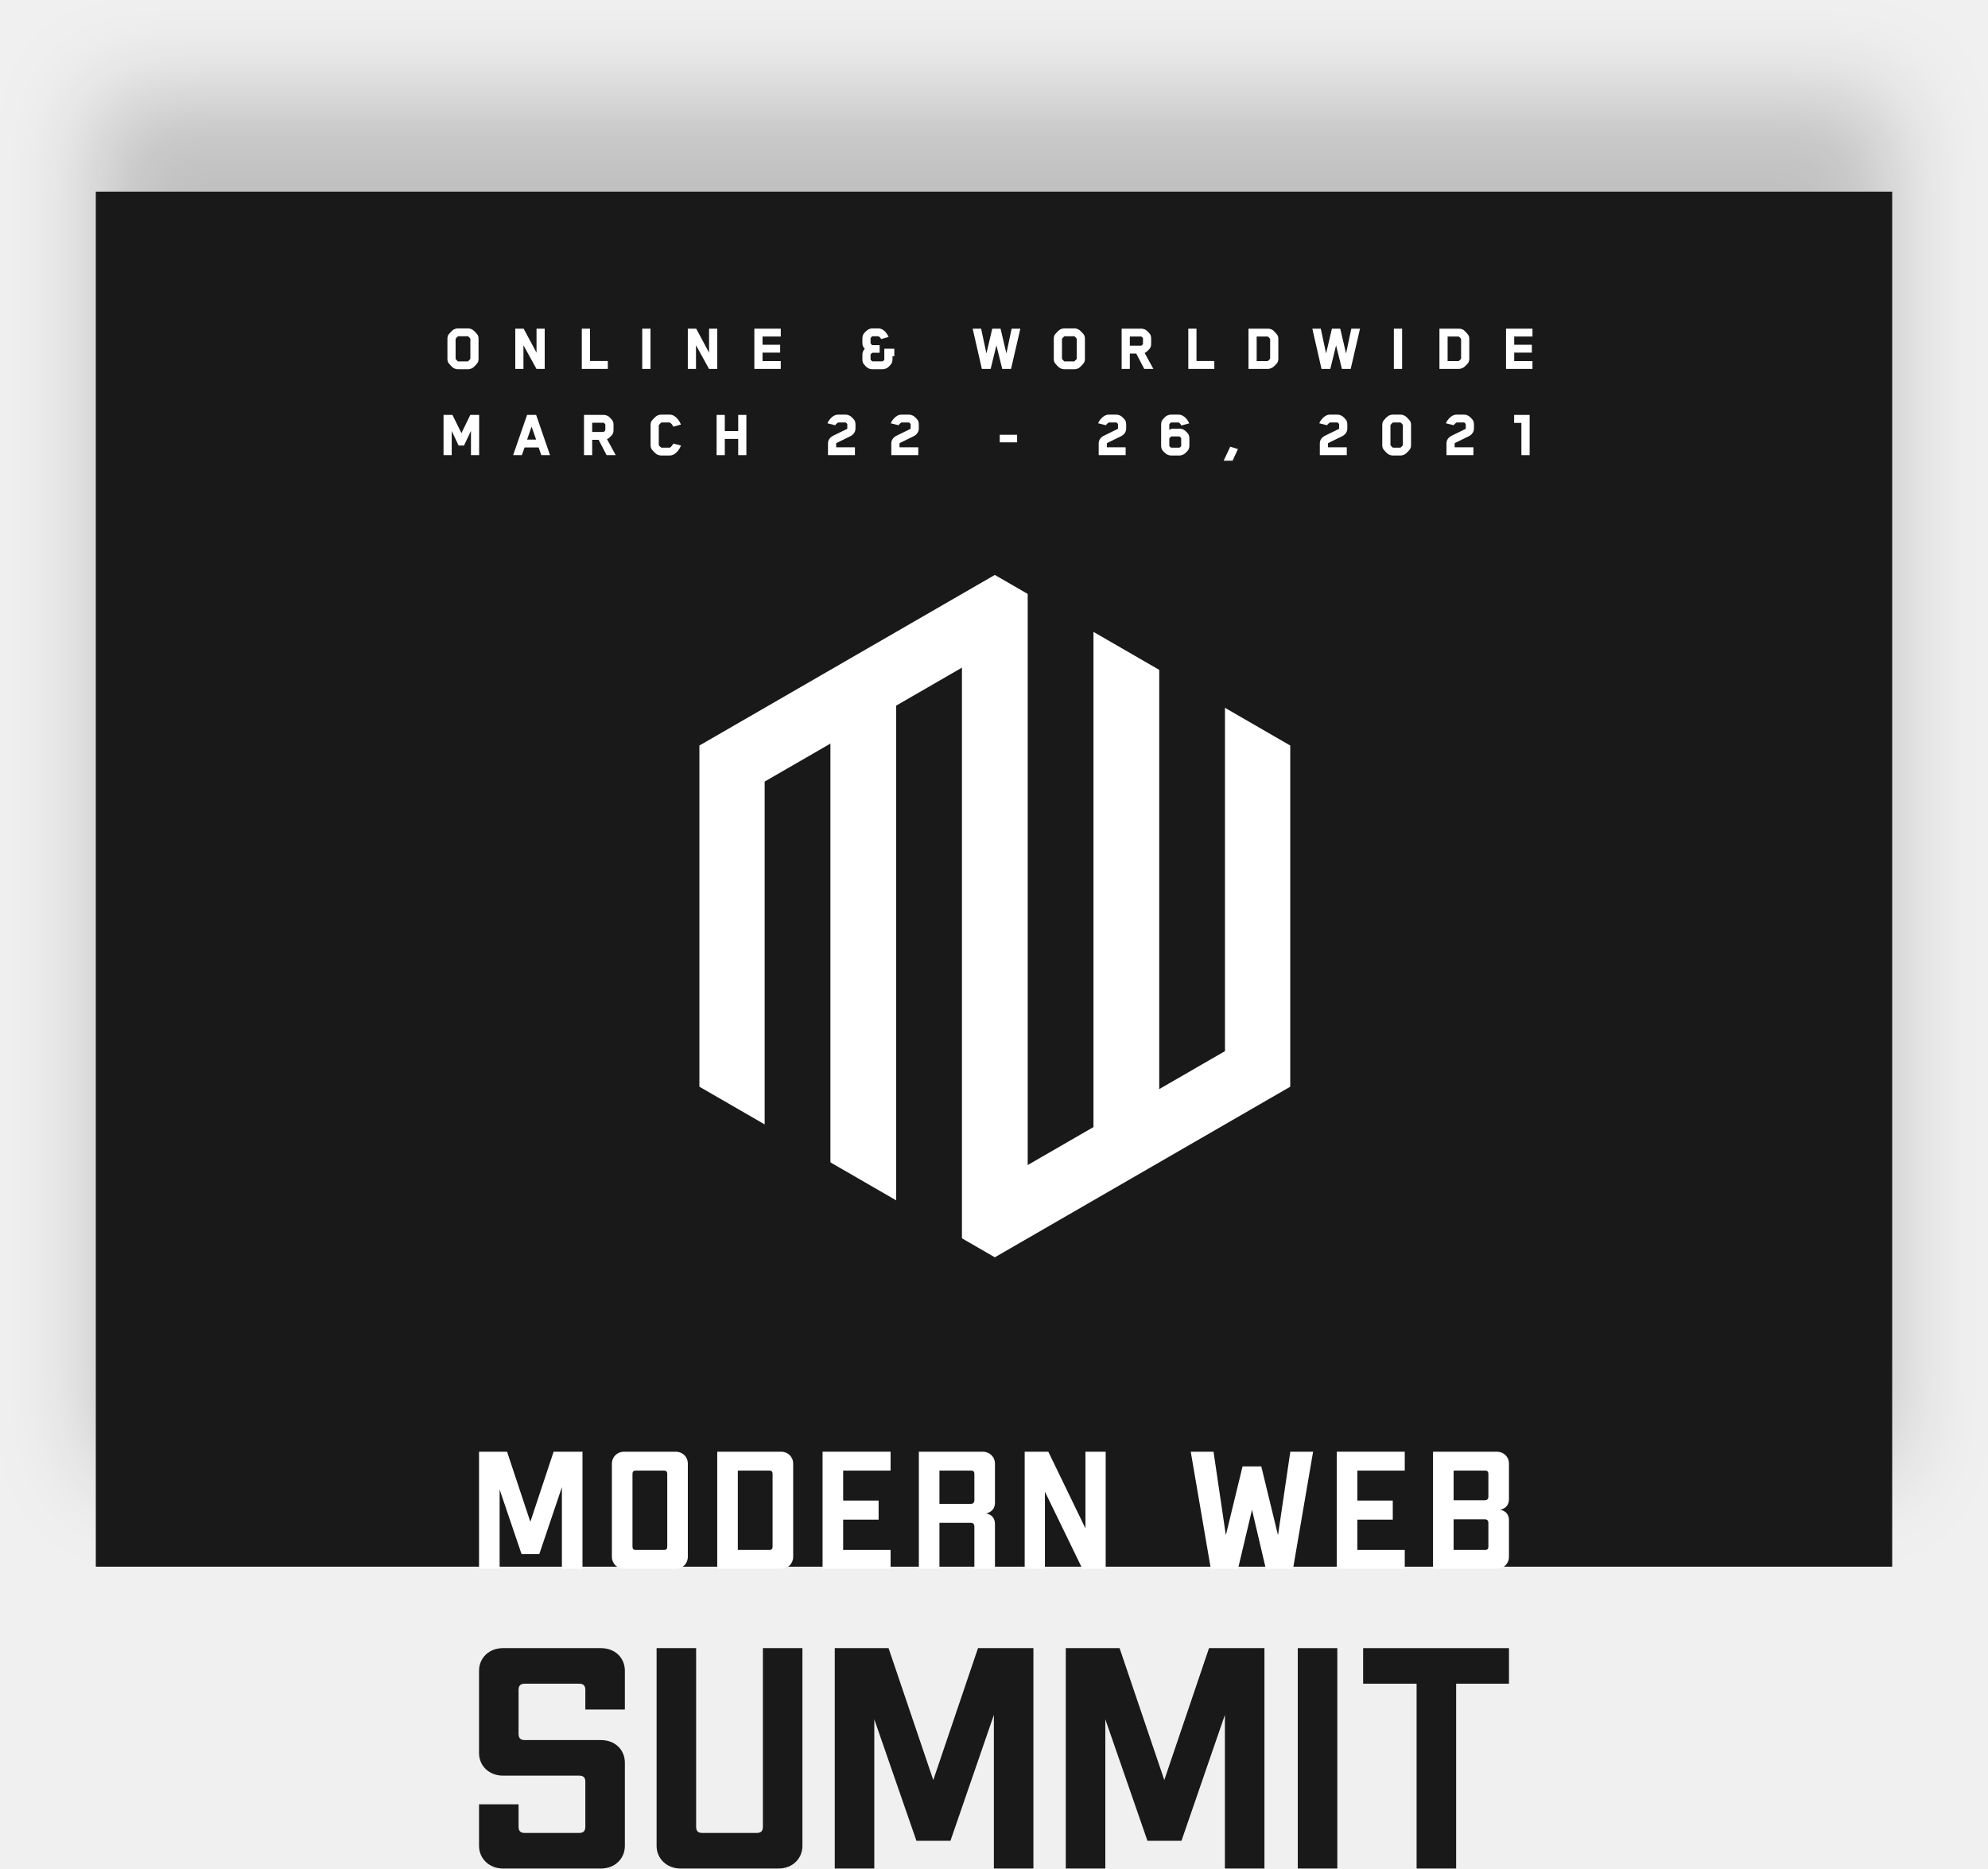
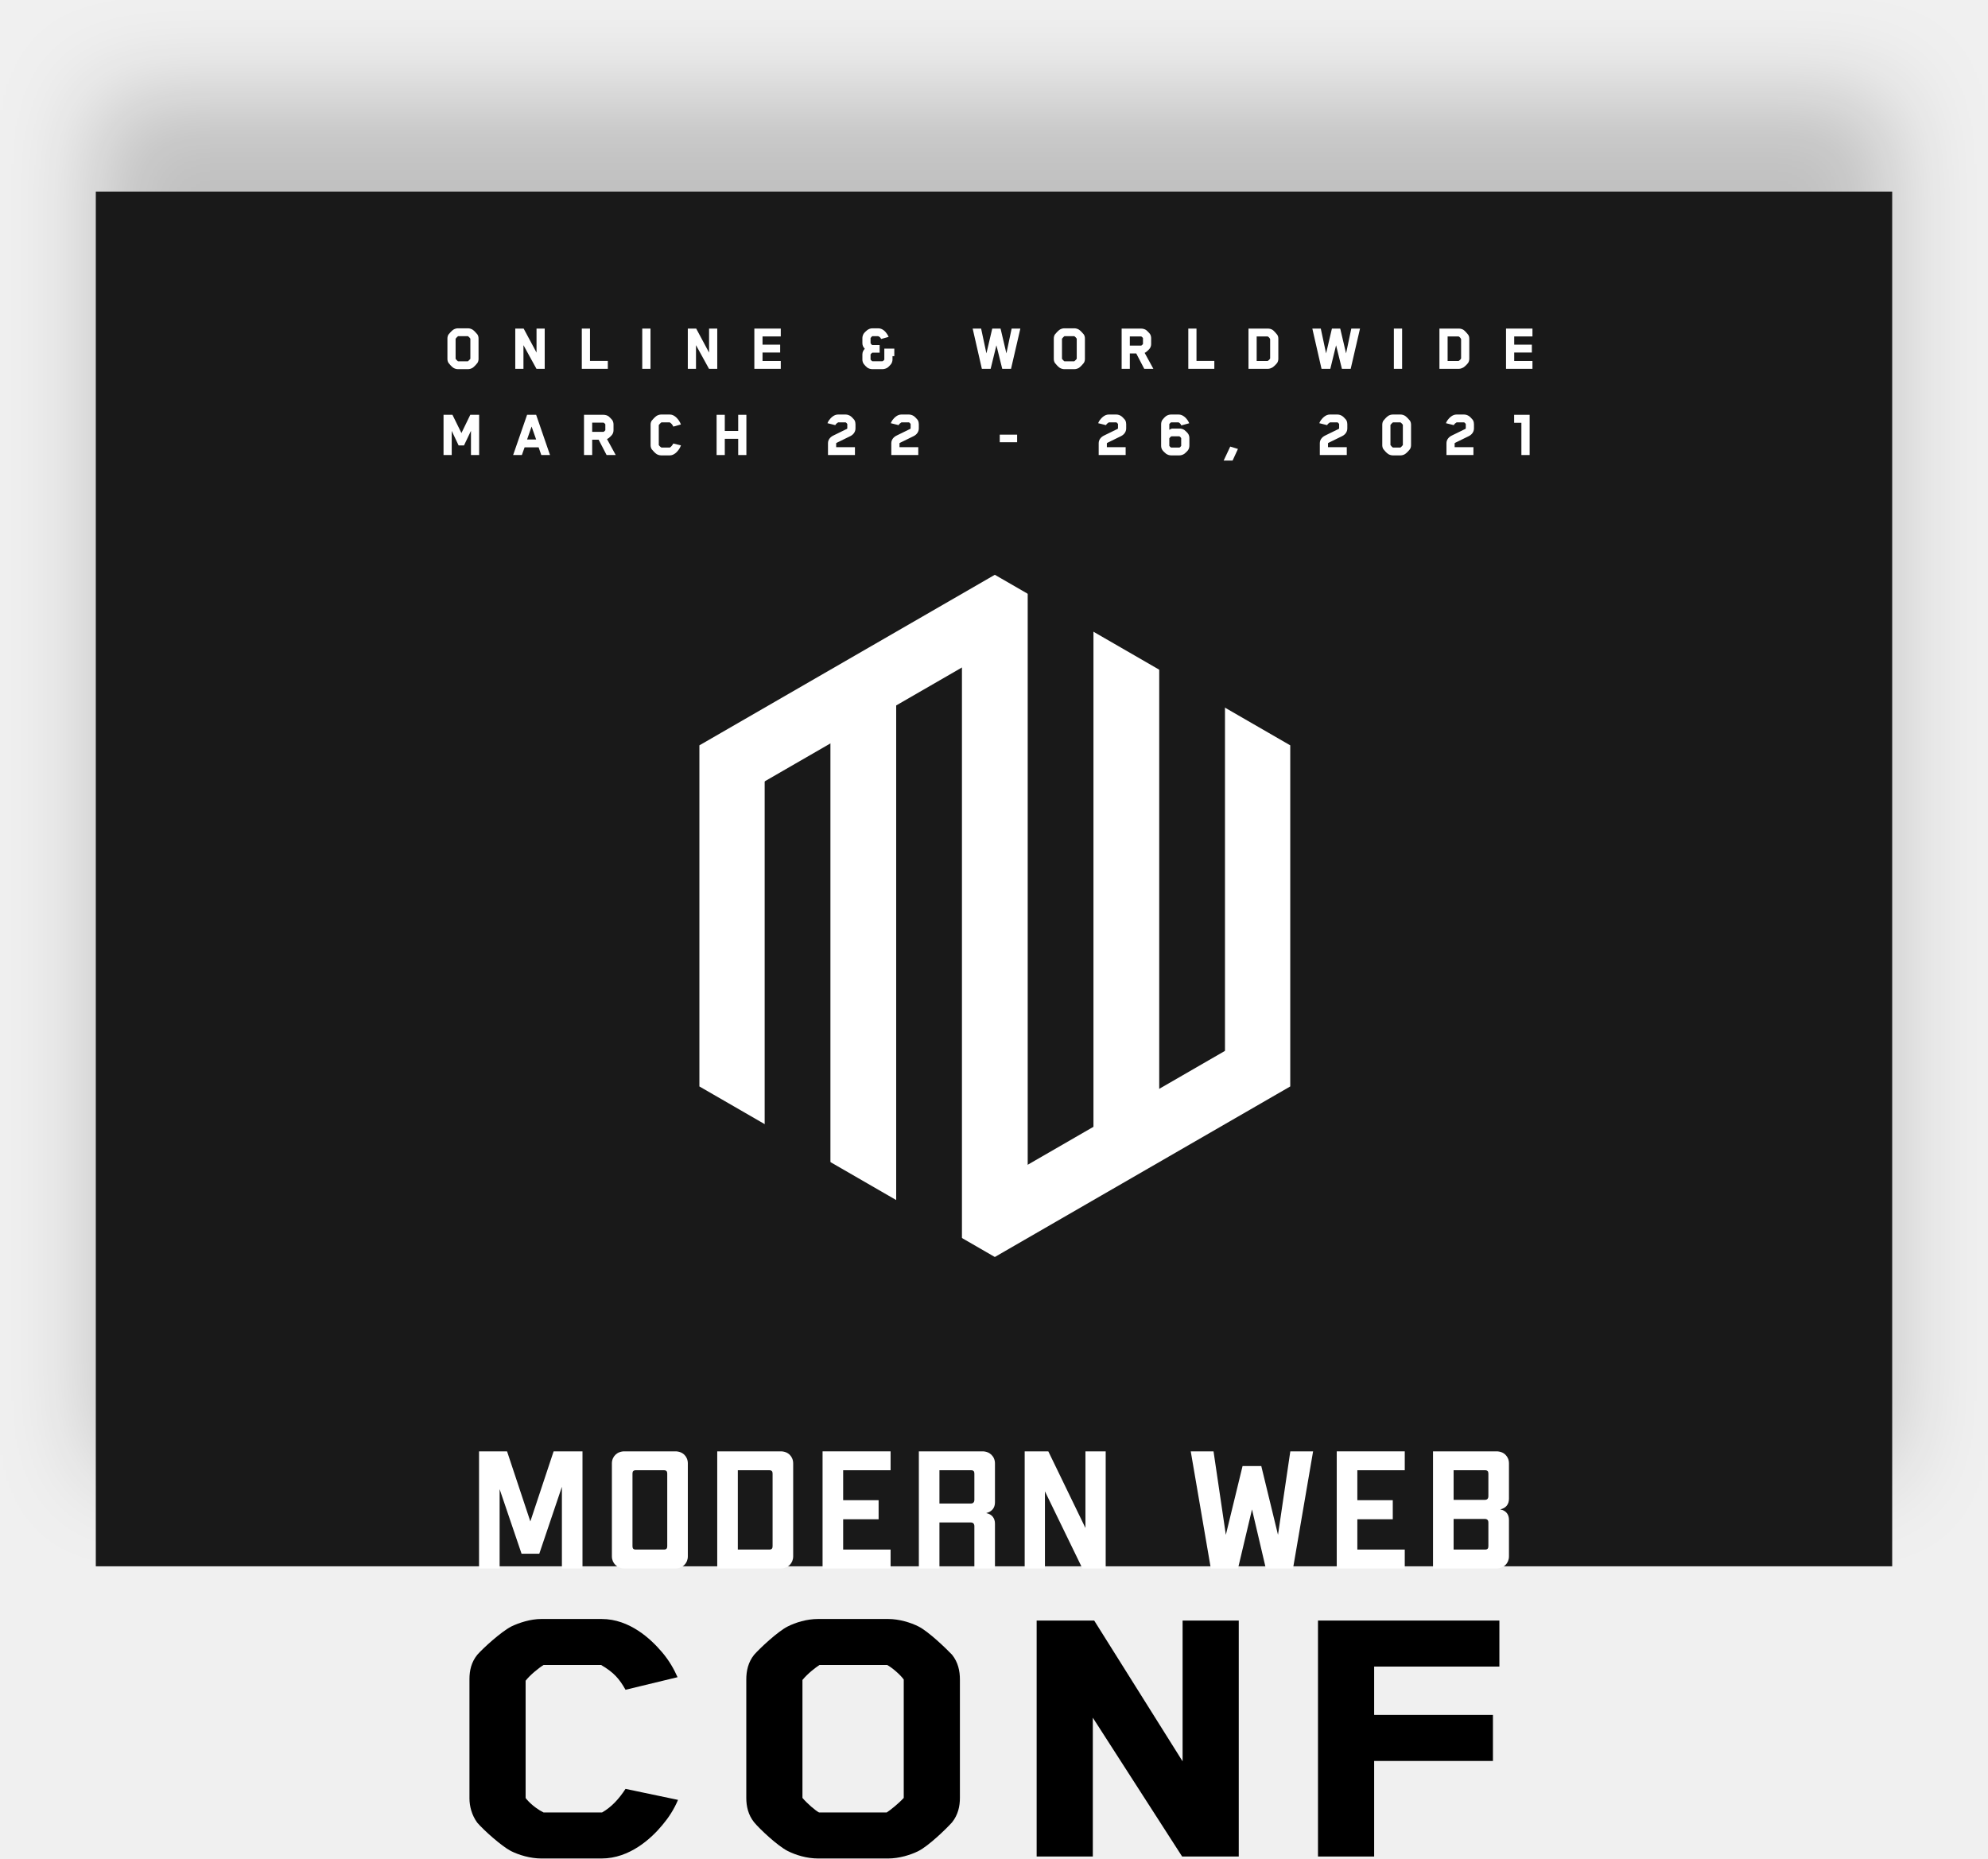
- <svg xmlns="http://www.w3.org/2000/svg" width="415" height="390" viewBox="0 0 415 390" fill="none">
+ <svg xmlns="http://www.w3.org/2000/svg" width="415" height="388" viewBox="0 0 415 388" fill="none">
  <g filter="url(#filter0_d)">
    <rect x="20" y="40" width="375" height="287" fill="#191919" />
  </g>
  <mask id="mask0" mask-type="alpha" maskUnits="userSpaceOnUse" x="146" y="120" width="124" height="143">
    <path d="M207.672 120L269.343 155.606V226.819L207.672 262.425L146 226.819V155.606L207.672 120Z" fill="white" />
  </mask>
  <g mask="url(#mask0)">
    <path d="M159.625 119.142H145.897V263.283H159.625V119.142Z" fill="white" />
    <path d="M187.08 119.142H173.353V263.283H187.08V119.142Z" fill="white" />
    <path d="M214.536 119.142H200.808V263.283H214.536V119.142Z" fill="white" />
    <path d="M209.17 134.524L202.306 122.635L77.476 194.706L84.34 206.594L209.17 134.524Z" fill="white" />
    <path d="M333.577 190.293L326.713 178.404L201.883 250.475L208.747 262.363L333.577 190.293Z" fill="white" />
    <path d="M241.991 119.142H228.263V263.283H241.991V119.142Z" fill="white" />
    <path d="M269.446 119.142H255.719V263.283H269.446V119.142Z" fill="white" />
  </g>
-   <path d="M125.436 344H105.006C102.097 344 100 346.037 100 348.731V365.883C100 368.577 102.097 370.614 105.006 370.614H120.904C121.851 370.614 122.189 371.074 122.189 371.863V381.26C122.189 382.114 121.851 382.574 120.904 382.574H109.539C108.591 382.574 108.253 382.114 108.253 381.26V376.594H100V385.269C100 387.897 102.097 390 105.006 390H125.436C128.413 390 130.442 387.897 130.442 385.269V367.92C130.442 365.226 128.413 363.189 125.436 363.189H109.539C108.591 363.189 108.253 362.729 108.253 361.874V352.74C108.253 351.886 108.591 351.426 109.539 351.426H120.904C121.851 351.426 122.189 351.886 122.189 352.74V356.814H130.442V348.731C130.442 346.037 128.413 344 125.436 344Z" fill="#191919" />
-   <path d="M159.254 344V381.26C159.254 382.114 158.916 382.574 157.968 382.574H146.603C145.656 382.574 145.318 382.114 145.318 381.26V344H137.065V385.269C137.065 387.897 139.162 390 142.071 390H162.501C165.477 390 167.507 387.897 167.507 385.269V344H159.254Z" fill="#191919" />
-   <path d="M215.728 344H204.16L194.824 371.534L185.488 344H174.259V390H182.512V358.851L191.306 384.217H198.409L207.474 357.931V390H215.728V344Z" fill="#191919" />
-   <path d="M263.954 344H252.386L243.05 371.534L233.715 344H222.485V390H230.738V358.851L239.533 384.217H246.636L255.701 357.931V390H263.954V344Z" fill="#191919" />
-   <path d="M270.914 390H279.168V344H270.914V390Z" fill="#191919" />
-   <path d="M315 344H284.558V351.426H295.72V390H303.973V351.426H315V344Z" fill="#191919" />
+   <path d="M141.441 350.151C140.672 348.427 139.711 346.703 138.173 344.897C135.866 342.187 131.445 338 125.583 338H112.993C110.686 338 108.284 338.821 106.746 339.56C104.535 340.709 100.787 344.158 99.634 345.471C98.384 347.031 98 348.755 98 350.562V375.438C98 377.08 98.481 378.969 99.634 380.529C100.979 382.089 104.631 385.373 106.65 386.44C108.284 387.261 110.686 388 112.993 388H125.583C131.445 388 135.963 383.813 138.269 381.021C139.518 379.544 140.672 377.819 141.537 375.767L130.58 373.468C129.235 375.521 127.697 377.245 125.679 378.394H113.473C111.167 377.245 109.725 375.438 109.725 375.356V350.89C110.59 349.741 112.512 348.181 113.473 347.606H125.487C128.178 349.166 129.331 350.562 130.58 352.778L141.441 350.151Z" fill="black" />
+   <path d="M200.384 375.356V350.644C200.384 348.837 200 347.031 198.75 345.471C197.501 344.158 193.849 340.627 191.734 339.56C190.101 338.739 187.698 338 185.391 338H170.783C168.38 338 166.074 338.739 164.44 339.56C162.325 340.627 158.577 344.158 157.424 345.471C156.175 347.031 155.79 348.837 155.79 350.644V375.356C155.79 377.08 156.175 378.887 157.424 380.447C158.577 381.842 162.325 385.373 164.44 386.44C166.074 387.261 168.38 388 170.783 388H185.391C187.698 388 190.101 387.261 191.734 386.44C193.849 385.373 197.501 381.842 198.75 380.447C200 378.887 200.384 377.08 200.384 375.356ZM188.659 375.356C187.602 376.506 185.872 377.901 185.103 378.394H170.975C170.206 377.984 168.572 376.588 167.515 375.356V350.726C168.669 349.33 170.302 348.099 171.071 347.606H185.199C186.16 348.099 187.986 349.658 188.659 350.644V375.356Z" fill="black" />
+   <path d="M258.594 387.589V338.328H246.869V367.721L228.416 338.328H216.403V387.589H228.128V358.608L246.773 387.589H258.594Z" fill="black" />
+   <path d="M313 347.934V338.328H275.134V387.589H286.859V367.639H311.654V358.033H286.859V347.934H313Z" fill="black" />
  <path d="M121.596 303H115.571L110.71 317.636L105.848 303H100V327.451H104.298V310.894L108.878 324.377H112.577L117.298 310.405V327.451H121.596V303Z" fill="white" />
  <path d="M140.98 303H130.341C128.826 303 127.734 304.083 127.734 305.515V324.936C127.734 326.333 128.826 327.451 130.341 327.451H140.98C142.53 327.451 143.587 326.333 143.587 324.936V305.515C143.587 304.083 142.53 303 140.98 303ZM139.289 307.646V322.805C139.289 323.259 139.113 323.504 138.619 323.504H132.701C132.208 323.504 132.032 323.259 132.032 322.805V307.646C132.032 307.192 132.208 306.947 132.701 306.947H138.619C139.113 306.947 139.289 307.192 139.289 307.646Z" fill="white" />
  <path d="M162.971 303H149.725V327.451H162.971C164.521 327.451 165.578 326.333 165.578 324.936V305.515C165.578 304.083 164.521 303 162.971 303ZM161.28 307.646V322.805C161.28 323.259 161.104 323.504 160.611 323.504H154.023V306.947H160.611C161.104 306.947 161.28 307.192 161.28 307.646Z" fill="white" />
  <path d="M185.912 306.947V303H171.715V327.451H185.912V323.504H176.013V317.182H183.411V313.2H176.013V306.947H185.912Z" fill="white" />
  <path d="M205.094 303H191.812V327.451H196.11V317.845H202.628C203.156 317.845 203.403 318.125 203.403 318.649V327.451H207.701V318.09C207.701 316.972 207.102 316.134 205.869 315.889C207.102 315.575 207.701 314.771 207.701 313.654V305.515C207.701 304.083 206.609 303 205.094 303ZM203.403 307.646V313.095C203.403 313.619 203.156 313.898 202.628 313.898H196.11V306.947H202.734C203.227 306.947 203.403 307.192 203.403 307.646Z" fill="white" />
  <path d="M226.588 303V318.998L218.838 303H213.905V327.451H218.133V311.348L225.954 327.451H230.816V303H226.588Z" fill="white" />
  <path d="M269.357 303L266.785 320.43L263.297 306.074H259.387L255.899 320.43L253.327 303H248.571L252.764 327.451H258.435L261.36 315.121L264.248 327.451H269.92L274.113 303H269.357Z" fill="white" />
  <path d="M293.247 306.947V303H279.049V327.451H293.247V323.504H283.347V317.182H290.745V313.2H283.347V306.947H293.247Z" fill="white" />
  <path d="M312.393 303H299.147V327.451H312.393C313.943 327.451 315 326.333 315 324.936V317.321C315 316.204 314.436 315.365 313.168 315.121C314.436 314.841 315 314.003 315 312.885V305.515C315 304.083 313.943 303 312.393 303ZM310.702 307.646V312.326C310.702 312.885 310.455 313.13 309.927 313.13H303.445V306.947H310.033C310.526 306.947 310.702 307.192 310.702 307.646ZM310.702 317.88V322.805C310.702 323.259 310.526 323.504 310.033 323.504H303.445V317.112H309.927C310.455 317.112 310.702 317.356 310.702 317.88Z" fill="white" />
  <path d="M99.897 74.914V70.7C99.897 70.392 99.841 70.084 99.659 69.818C99.477 69.594 98.945 68.992 98.637 68.81C98.399 68.67 98.049 68.544 97.713 68.544H95.585C95.235 68.544 94.899 68.67 94.661 68.81C94.353 68.992 93.807 69.594 93.639 69.818C93.457 70.084 93.401 70.392 93.401 70.7V74.914C93.401 75.208 93.457 75.516 93.639 75.782C93.807 76.02 94.353 76.622 94.661 76.804C94.899 76.944 95.235 77.07 95.585 77.07H97.713C98.049 77.07 98.399 76.944 98.637 76.804C98.945 76.622 99.477 76.02 99.659 75.782C99.841 75.516 99.897 75.208 99.897 74.914ZM98.189 74.914C98.035 75.11 97.783 75.348 97.671 75.432H95.613C95.501 75.362 95.263 75.124 95.109 74.914V70.714C95.277 70.476 95.515 70.266 95.627 70.182H97.685C97.825 70.266 98.091 70.532 98.189 70.7V74.914Z" fill="white" />
  <path d="M113.71 77V68.6H112.002V73.612L109.314 68.6H107.564V77H109.272V72.058L111.988 77H113.71Z" fill="white" />
  <path d="M126.885 77V75.348H123.161V68.6H121.453V77H126.885Z" fill="white" />
  <path d="M135.793 77V68.6H134.071V77H135.793Z" fill="white" />
  <path d="M149.729 77V68.6H148.021V73.612L145.333 68.6H143.583V77H145.291V72.058L148.007 77H149.729Z" fill="white" />
  <path d="M162.988 77V75.362H159.18V73.598H162.862V71.96H159.18V70.238H162.988V68.6H157.472V77H162.988Z" fill="white" />
  <path d="M186.69 74.354V72.786H184.604V75.082C184.506 75.264 184.268 75.418 184.212 75.418H182.098C182.07 75.418 181.846 75.236 181.734 75.068V73.99C181.846 73.822 182.07 73.626 182.098 73.626H183.624V72.044H182.098C182.042 72.044 181.832 71.848 181.734 71.652V70.574C181.846 70.392 182.07 70.182 182.098 70.182H183.302C183.456 70.252 183.708 70.294 183.946 70.77L185.5 70.336C185.416 70.112 185.304 69.93 185.178 69.734C184.884 69.272 184.254 68.544 183.344 68.544H182.098C181.692 68.544 181.328 68.712 181.048 68.908C180.852 69.048 180.446 69.44 180.306 69.65C180.138 69.902 180.026 70.266 180.026 70.574V71.638C180.026 72.198 180.264 72.52 180.53 72.814C180.278 73.08 180.026 73.458 180.026 73.99V75.068C180.026 75.404 180.124 75.726 180.306 75.978C180.432 76.174 180.838 76.594 181.048 76.748C181.328 76.944 181.748 77.07 182.098 77.07H184.212C184.562 77.07 184.996 76.944 185.276 76.748C185.486 76.608 185.892 76.174 186.032 75.978C186.2 75.726 186.312 75.39 186.312 75.068V74.354H186.69Z" fill="white" />
  <path d="M213.001 68.6H211.181C210.817 70.294 210.453 72.072 210.089 73.78L208.871 68.6H207.135C206.743 70.294 206.309 72.072 205.917 73.78L204.811 68.6H203.047L204.965 77H206.799C207.191 75.376 207.611 73.71 208.003 72.086L209.221 77H211.055L213.001 68.6Z" fill="white" />
  <path d="M226.479 74.914V70.7C226.479 70.392 226.423 70.084 226.241 69.818C226.059 69.594 225.527 68.992 225.219 68.81C224.981 68.67 224.631 68.544 224.295 68.544H222.167C221.817 68.544 221.481 68.67 221.243 68.81C220.935 68.992 220.389 69.594 220.221 69.818C220.039 70.084 219.983 70.392 219.983 70.7V74.914C219.983 75.208 220.039 75.516 220.221 75.782C220.389 76.02 220.935 76.622 221.243 76.804C221.481 76.944 221.817 77.07 222.167 77.07H224.295C224.631 77.07 224.981 76.944 225.219 76.804C225.527 76.622 226.059 76.02 226.241 75.782C226.423 75.516 226.479 75.208 226.479 74.914ZM224.771 74.914C224.617 75.11 224.365 75.348 224.253 75.432H222.195C222.083 75.362 221.845 75.124 221.691 74.914V70.714C221.859 70.476 222.097 70.266 222.209 70.182H224.267C224.407 70.266 224.673 70.532 224.771 70.7V74.914Z" fill="white" />
  <path d="M240.306 71.806V70.616C240.306 70.308 240.222 69.944 240.04 69.692C239.9 69.51 239.48 69.076 239.284 68.922C239.018 68.726 238.584 68.6 238.234 68.6H234.146V77H235.854V73.794H237.198L238.864 77H240.768C240.768 77 239.634 74.928 238.948 73.668C239.06 73.612 239.172 73.556 239.284 73.472C239.48 73.332 239.914 72.912 240.04 72.716C240.222 72.45 240.306 72.142 240.306 71.806ZM238.598 71.82C238.514 71.96 238.276 72.156 238.234 72.156H235.854V70.238H238.234C238.374 70.308 238.528 70.462 238.598 70.574V71.82Z" fill="white" />
  <path d="M253.494 77V75.348H249.77V68.6H248.062V77H253.494Z" fill="white" />
-   <path d="M266.855 74.886V70.742C266.855 70.448 266.813 70.154 266.617 69.874C266.449 69.65 265.931 69.048 265.623 68.852C265.357 68.684 264.993 68.6 264.699 68.6H260.625V77H264.699C265.021 77 265.357 76.86 265.595 76.734C265.903 76.552 266.435 76.02 266.631 75.74C266.799 75.474 266.855 75.138 266.855 74.886ZM265.146 74.83C265.006 75.096 264.825 75.25 264.629 75.362H262.333V70.238H264.629C264.839 70.364 265.02 70.504 265.146 70.812V74.83Z" fill="white" />
+   <path d="M266.855 74.886V70.742C266.855 70.448 266.812 70.154 266.617 69.874C266.449 69.65 265.931 69.048 265.623 68.852C265.357 68.684 264.993 68.6 264.699 68.6H260.625V77H264.699C265.021 77 265.357 76.86 265.595 76.734C265.903 76.552 266.435 76.02 266.631 75.74C266.799 75.474 266.855 75.138 266.855 74.886ZM265.146 74.83C265.007 75.096 264.825 75.25 264.629 75.362H262.333V70.238H264.629C264.839 70.364 265.02 70.504 265.146 70.812V74.83Z" fill="white" />
  <path d="M283.907 68.6H282.087C281.723 70.294 281.359 72.072 280.995 73.78L279.777 68.6H278.041C277.649 70.294 277.215 72.072 276.823 73.78L275.717 68.6H273.953L275.871 77H277.705C278.097 75.376 278.517 73.71 278.909 72.086L280.127 77H281.961L283.907 68.6Z" fill="white" />
  <path d="M292.695 77V68.6H290.973V77H292.695Z" fill="white" />
  <path d="M306.716 74.886V70.742C306.716 70.448 306.674 70.154 306.478 69.874C306.31 69.65 305.792 69.048 305.484 68.852C305.218 68.684 304.854 68.6 304.56 68.6H300.486V77H304.56C304.882 77 305.218 76.86 305.456 76.734C305.764 76.552 306.296 76.02 306.492 75.74C306.66 75.474 306.716 75.138 306.716 74.886ZM305.008 74.83C304.868 75.096 304.686 75.25 304.49 75.362H302.194V70.238H304.49C304.7 70.364 304.882 70.504 305.008 70.812V74.83Z" fill="white" />
  <path d="M319.904 77V75.362H316.096V73.598H319.778V71.96H316.096V70.238H319.904V68.6H314.388V77H319.904Z" fill="white" />
  <path d="M100.023 95V86.6H98.175C97.559 87.846 96.943 89.148 96.327 90.408L94.451 86.6H92.589V95H94.297V89.96L95.739 92.998H96.859C97.335 91.99 97.839 90.968 98.315 89.946V95H100.023Z" fill="white" />
  <path d="M114.819 95L111.921 86.6H110.031L107.119 95H108.939C109.121 94.482 109.331 93.908 109.513 93.39H112.439L112.999 95H114.819ZM111.921 91.752H110.031C110.339 90.856 110.661 89.946 110.969 89.05L111.921 91.752Z" fill="white" />
  <path d="M128.072 89.806V88.616C128.072 88.308 127.988 87.944 127.806 87.692C127.666 87.51 127.246 87.076 127.05 86.922C126.784 86.726 126.35 86.6 126 86.6H121.912V95H123.62V91.794H124.964L126.63 95H128.534C128.534 95 127.4 92.928 126.714 91.668C126.826 91.612 126.938 91.556 127.05 91.472C127.246 91.332 127.68 90.912 127.806 90.716C127.988 90.45 128.072 90.142 128.072 89.806ZM126.364 89.82C126.28 89.96 126.042 90.156 126 90.156H123.62V88.238H126C126.14 88.308 126.294 88.462 126.364 88.574V89.82Z" fill="white" />
  <path d="M142.142 88.616C142.03 88.322 141.89 88.028 141.666 87.72C141.33 87.258 140.686 86.544 139.832 86.544H137.998C137.662 86.544 137.312 86.684 137.088 86.81C136.766 87.006 136.22 87.594 136.052 87.818C135.87 88.084 135.814 88.378 135.814 88.686V92.928C135.814 93.208 135.884 93.53 136.052 93.796C136.248 94.062 136.78 94.622 137.074 94.804C137.312 94.944 137.662 95.07 137.998 95.07H139.832C140.686 95.07 141.344 94.356 141.68 93.88C141.862 93.628 142.03 93.334 142.156 92.984L140.56 92.592C140.364 92.942 140.14 93.236 139.846 93.432H138.068C137.732 93.236 137.522 92.928 137.522 92.914V88.742C137.648 88.546 137.928 88.28 138.068 88.182H139.818C140.21 88.448 140.378 88.686 140.56 89.064L142.142 88.616Z" fill="white" />
  <path d="M155.809 95V86.6H154.101V89.974H151.301V86.6H149.593V95H151.301V91.612H154.101V95H155.809Z" fill="white" />
  <path d="M174.958 88.182H176.54C176.582 88.182 176.778 88.35 176.876 88.532V89.4C176.876 89.456 176.848 89.512 176.792 89.54C175.854 90.002 174.874 90.478 173.936 90.94C173.334 91.234 172.844 91.794 172.844 92.522V95H178.472V93.362H174.552V92.564C174.552 92.494 174.608 92.48 174.678 92.438C175.616 91.976 176.568 91.514 177.506 91.052C178.08 90.772 178.584 90.212 178.584 89.442V88.56C178.584 88.434 178.556 87.944 178.332 87.65C178.178 87.454 177.772 87.02 177.562 86.88C177.282 86.684 176.89 86.544 176.54 86.544H174.93C174.076 86.544 173.418 87.258 173.082 87.706C172.956 87.874 172.844 88.084 172.732 88.35L174.37 88.756C174.468 88.518 174.804 88.266 174.958 88.182Z" fill="white" />
  <path d="M188.177 88.182H189.759C189.801 88.182 189.997 88.35 190.095 88.532V89.4C190.095 89.456 190.067 89.512 190.011 89.54C189.073 90.002 188.093 90.478 187.155 90.94C186.553 91.234 186.063 91.794 186.063 92.522V95H191.691V93.362H187.771V92.564C187.771 92.494 187.827 92.48 187.897 92.438C188.835 91.976 189.787 91.514 190.725 91.052C191.299 90.772 191.803 90.212 191.803 89.442V88.56C191.803 88.434 191.775 87.944 191.551 87.65C191.397 87.454 190.991 87.02 190.781 86.88C190.501 86.684 190.109 86.544 189.759 86.544H188.149C187.295 86.544 186.637 87.258 186.301 87.706C186.175 87.874 186.063 88.084 185.951 88.35L187.589 88.756C187.687 88.518 188.023 88.266 188.177 88.182Z" fill="white" />
  <path d="M212.327 92.326V90.744H208.701V92.326H212.327Z" fill="white" />
  <path d="M231.468 88.182H233.05C233.092 88.182 233.288 88.35 233.386 88.532V89.4C233.386 89.456 233.358 89.512 233.302 89.54C232.364 90.002 231.384 90.478 230.446 90.94C229.844 91.234 229.354 91.794 229.354 92.522V95H234.982V93.362H231.062V92.564C231.062 92.494 231.118 92.48 231.188 92.438C232.126 91.976 233.078 91.514 234.016 91.052C234.59 90.772 235.094 90.212 235.094 89.442V88.56C235.094 88.434 235.066 87.944 234.842 87.65C234.688 87.454 234.282 87.02 234.072 86.88C233.792 86.684 233.4 86.544 233.05 86.544H231.44C230.586 86.544 229.928 87.258 229.592 87.706C229.466 87.874 229.354 88.084 229.242 88.35L230.88 88.756C230.978 88.518 231.314 88.266 231.468 88.182Z" fill="white" />
  <path d="M242.39 88.574V93.068C242.39 93.39 242.474 93.712 242.656 93.964C242.782 94.16 243.216 94.58 243.426 94.734C243.706 94.93 244.098 95.07 244.448 95.07H246.226C246.576 95.07 246.968 94.93 247.248 94.734C247.458 94.566 247.892 94.16 248.018 93.964C248.186 93.712 248.284 93.362 248.284 93.054V91.458C248.284 91.136 248.2 90.814 248.018 90.548C247.892 90.352 247.444 89.918 247.248 89.778C246.954 89.568 246.59 89.47 246.226 89.47H244.728C244.56 89.47 244.35 89.582 244.182 89.68C244.154 89.694 244.126 89.722 244.098 89.736V88.532C244.224 88.35 244.42 88.182 244.462 88.182H246.016C246.212 88.252 246.45 88.462 246.604 88.812L248.256 88.364C248.144 88.098 248.018 87.888 247.906 87.72C247.584 87.23 246.898 86.544 246.058 86.544H244.448C244.098 86.544 243.706 86.67 243.426 86.866C243.202 87.02 242.782 87.468 242.656 87.65C242.474 87.916 242.39 88.252 242.39 88.574ZM244.098 91.514C244.21 91.332 244.378 91.192 244.462 91.122C244.518 91.094 244.602 91.094 244.63 91.094H246.198C246.254 91.094 246.478 91.29 246.576 91.472V93.096C246.464 93.278 246.268 93.432 246.226 93.432H244.462C244.42 93.432 244.196 93.25 244.098 93.068V91.514Z" fill="white" />
  <path d="M258.423 93.726L256.813 93.236L255.441 96.162H257.303L258.423 93.726Z" fill="white" />
  <path d="M277.63 88.182H279.212C279.254 88.182 279.45 88.35 279.548 88.532V89.4C279.548 89.456 279.52 89.512 279.464 89.54C278.526 90.002 277.546 90.478 276.608 90.94C276.006 91.234 275.516 91.794 275.516 92.522V95H281.144V93.362H277.224V92.564C277.224 92.494 277.28 92.48 277.35 92.438C278.288 91.976 279.24 91.514 280.178 91.052C280.752 90.772 281.256 90.212 281.256 89.442V88.56C281.256 88.434 281.228 87.944 281.004 87.65C280.85 87.454 280.444 87.02 280.234 86.88C279.954 86.684 279.562 86.544 279.212 86.544H277.602C276.748 86.544 276.09 87.258 275.754 87.706C275.628 87.874 275.516 88.084 275.404 88.35L277.042 88.756C277.14 88.518 277.476 88.266 277.63 88.182Z" fill="white" />
  <path d="M294.559 92.914V88.7C294.559 88.392 294.503 88.084 294.321 87.818C294.153 87.594 293.621 87.006 293.285 86.81H293.299C293.061 86.67 292.725 86.544 292.389 86.544H290.737C290.387 86.544 290.051 86.67 289.813 86.81C289.505 86.992 288.959 87.594 288.791 87.818C288.609 88.084 288.553 88.392 288.553 88.7V92.914C288.553 93.208 288.609 93.516 288.791 93.782C288.959 94.02 289.505 94.622 289.813 94.804C290.051 94.944 290.387 95.07 290.737 95.07H292.389C292.725 95.07 293.061 94.944 293.299 94.804H293.285C293.621 94.608 294.153 94.02 294.321 93.782C294.503 93.516 294.559 93.208 294.559 92.914ZM292.851 92.914C292.697 93.138 292.459 93.362 292.347 93.432H290.765C290.639 93.362 290.401 93.124 290.261 92.914V88.714C290.429 88.476 290.667 88.266 290.779 88.182H292.361C292.501 88.266 292.753 88.518 292.851 88.7V92.914Z" fill="white" />
  <path d="M304.067 88.182H305.649C305.691 88.182 305.887 88.35 305.985 88.532V89.4C305.985 89.456 305.957 89.512 305.901 89.54C304.963 90.002 303.983 90.478 303.045 90.94C302.443 91.234 301.953 91.794 301.953 92.522V95H307.581V93.362H303.661V92.564C303.661 92.494 303.717 92.48 303.787 92.438C304.725 91.976 305.677 91.514 306.615 91.052C307.189 90.772 307.693 90.212 307.693 89.442V88.56C307.693 88.434 307.665 87.944 307.441 87.65C307.287 87.454 306.881 87.02 306.671 86.88C306.391 86.684 305.999 86.544 305.649 86.544H304.039C303.185 86.544 302.527 87.258 302.191 87.706C302.065 87.874 301.953 88.084 301.841 88.35L303.479 88.756C303.577 88.518 303.913 88.266 304.067 88.182Z" fill="white" />
  <path d="M319.316 95V86.6H316.082V88.266H317.594V95H319.316Z" fill="white" />
  <defs>
    <filter id="filter0_d" x="0" y="0" width="415" height="327" filterUnits="userSpaceOnUse" color-interpolation-filters="sRGB">
      <feFlood flood-opacity="0" result="BackgroundImageFix" />
      <feColorMatrix in="SourceAlpha" type="matrix" values="0 0 0 0 0 0 0 0 0 0 0 0 0 0 0 0 0 0 127 0" />
      <feOffset dy="-20" />
      <feGaussianBlur stdDeviation="10" />
      <feColorMatrix type="matrix" values="0 0 0 0 0 0 0 0 0 0 0 0 0 0 0 0 0 0 0.2 0" />
      <feBlend mode="normal" in2="BackgroundImageFix" result="effect1_dropShadow" />
      <feBlend mode="normal" in="SourceGraphic" in2="effect1_dropShadow" result="shape" />
    </filter>
  </defs>
</svg>
